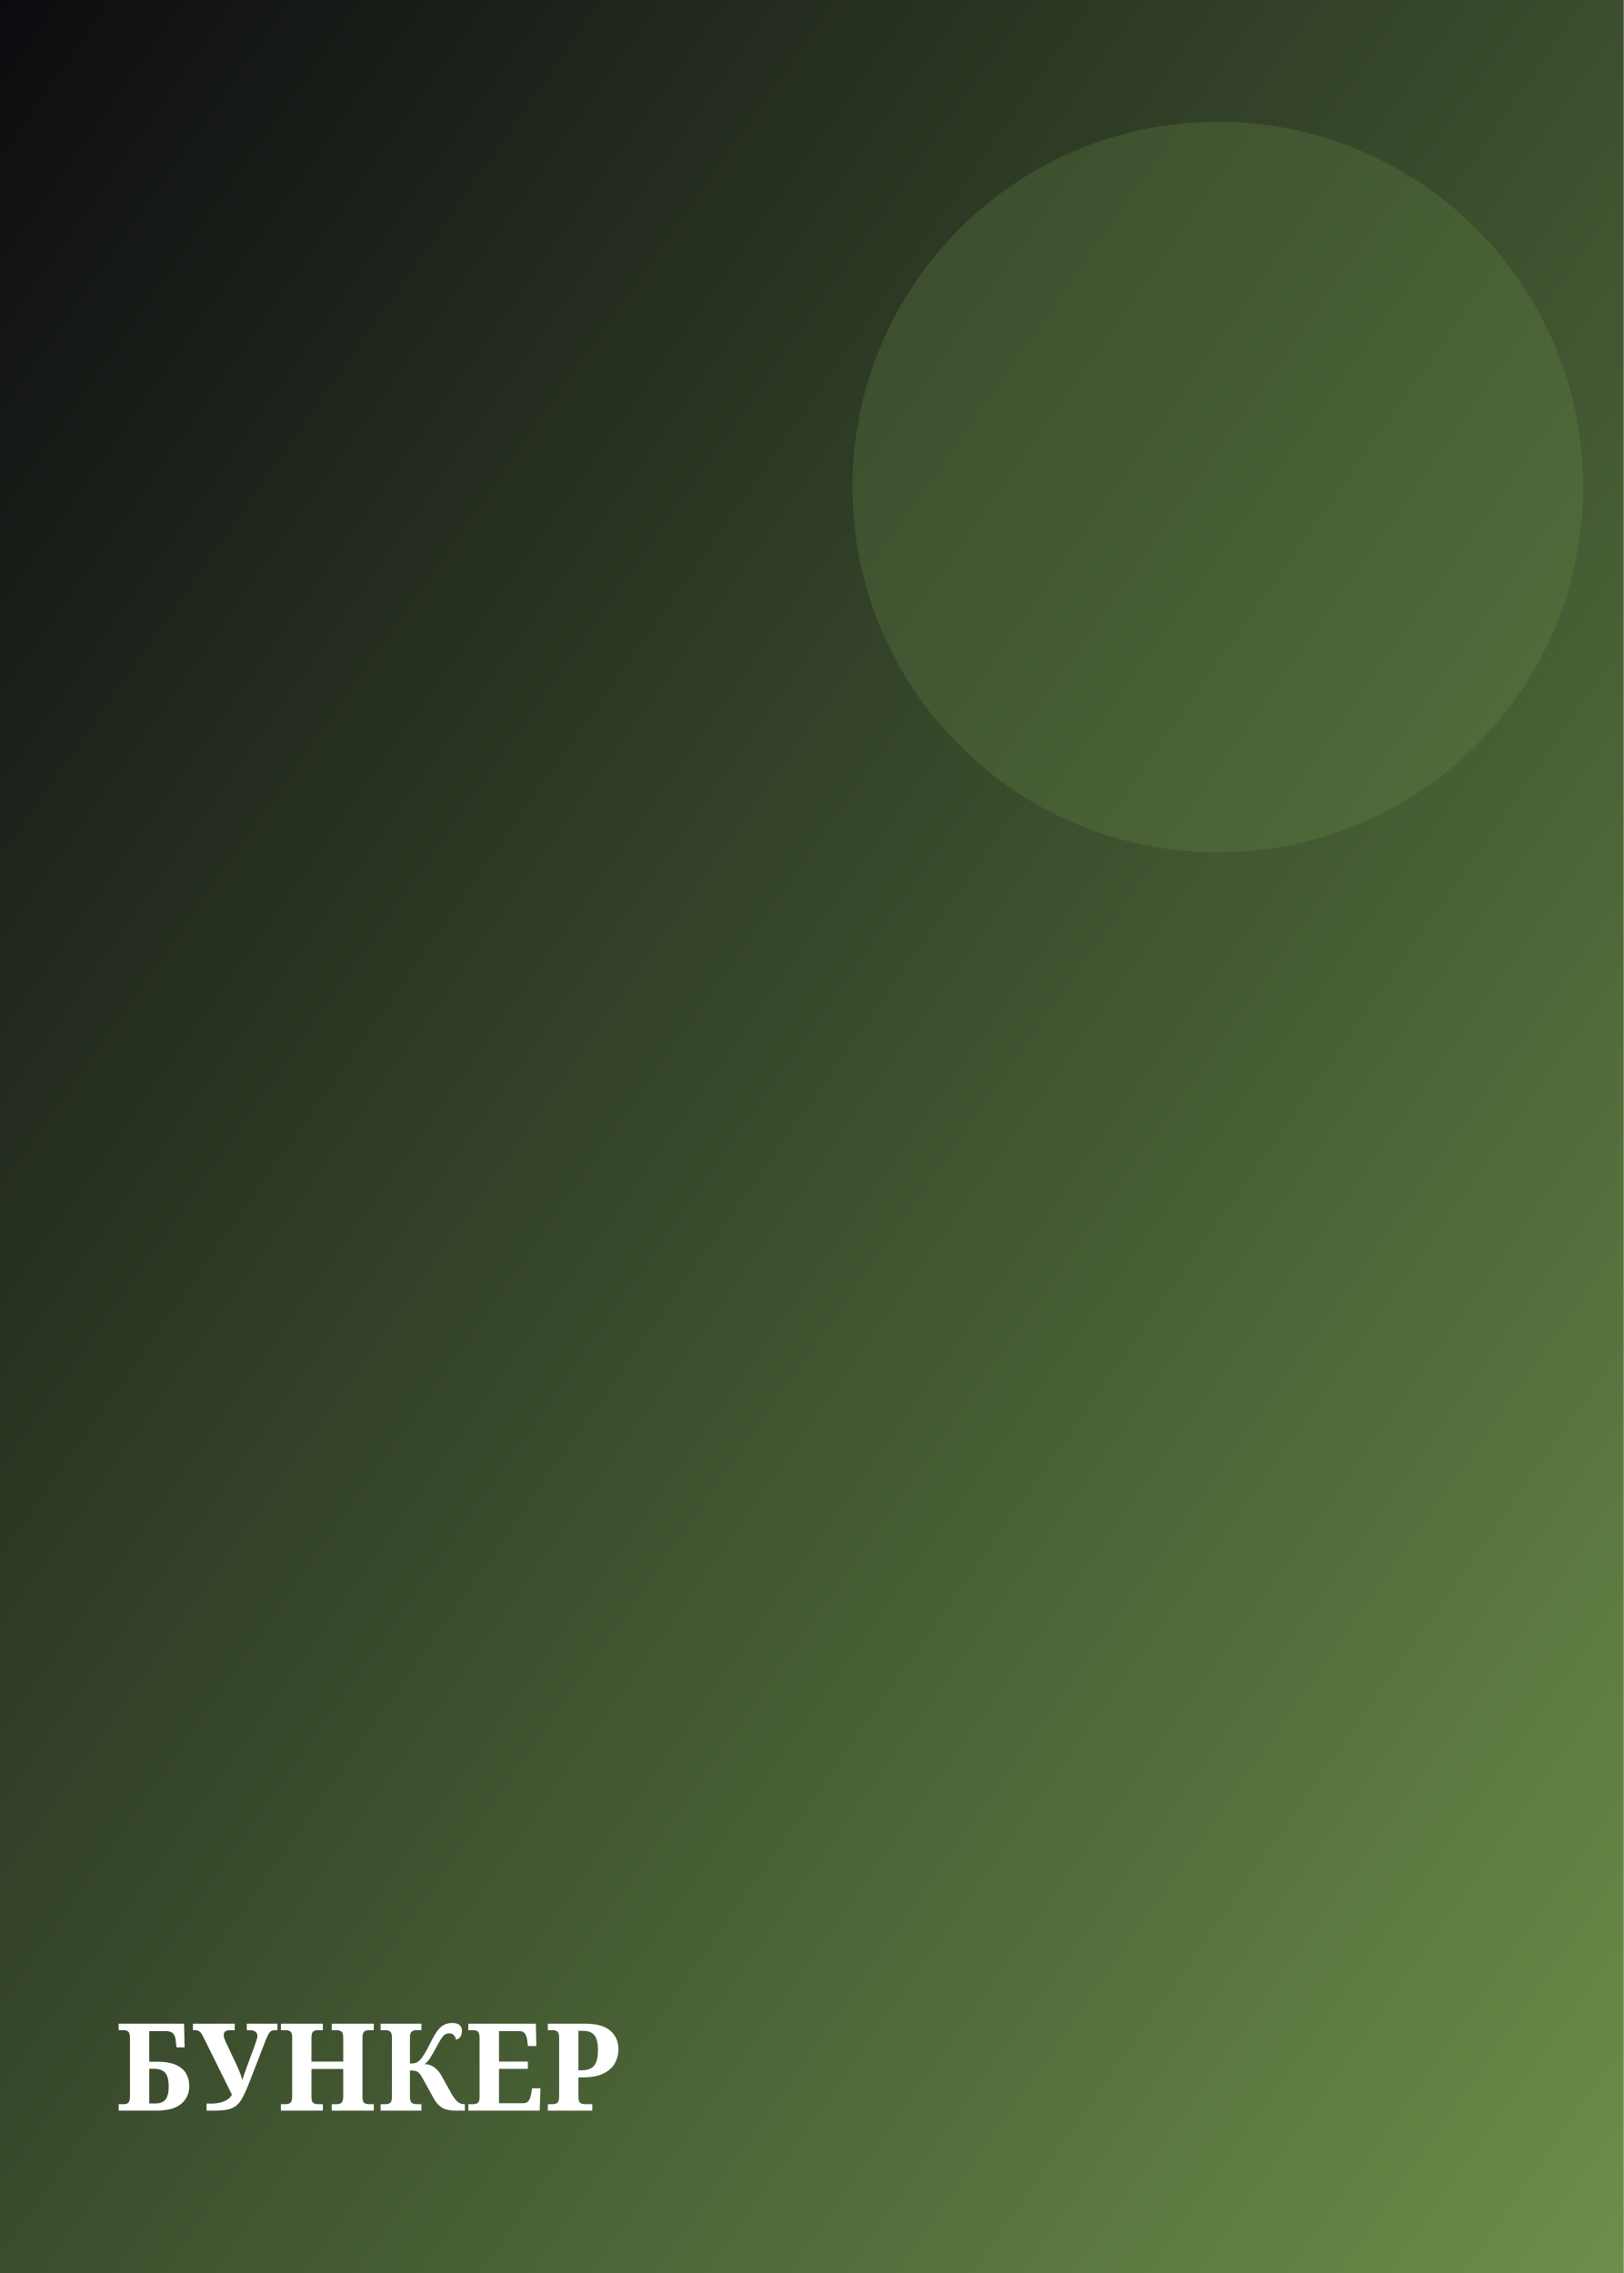
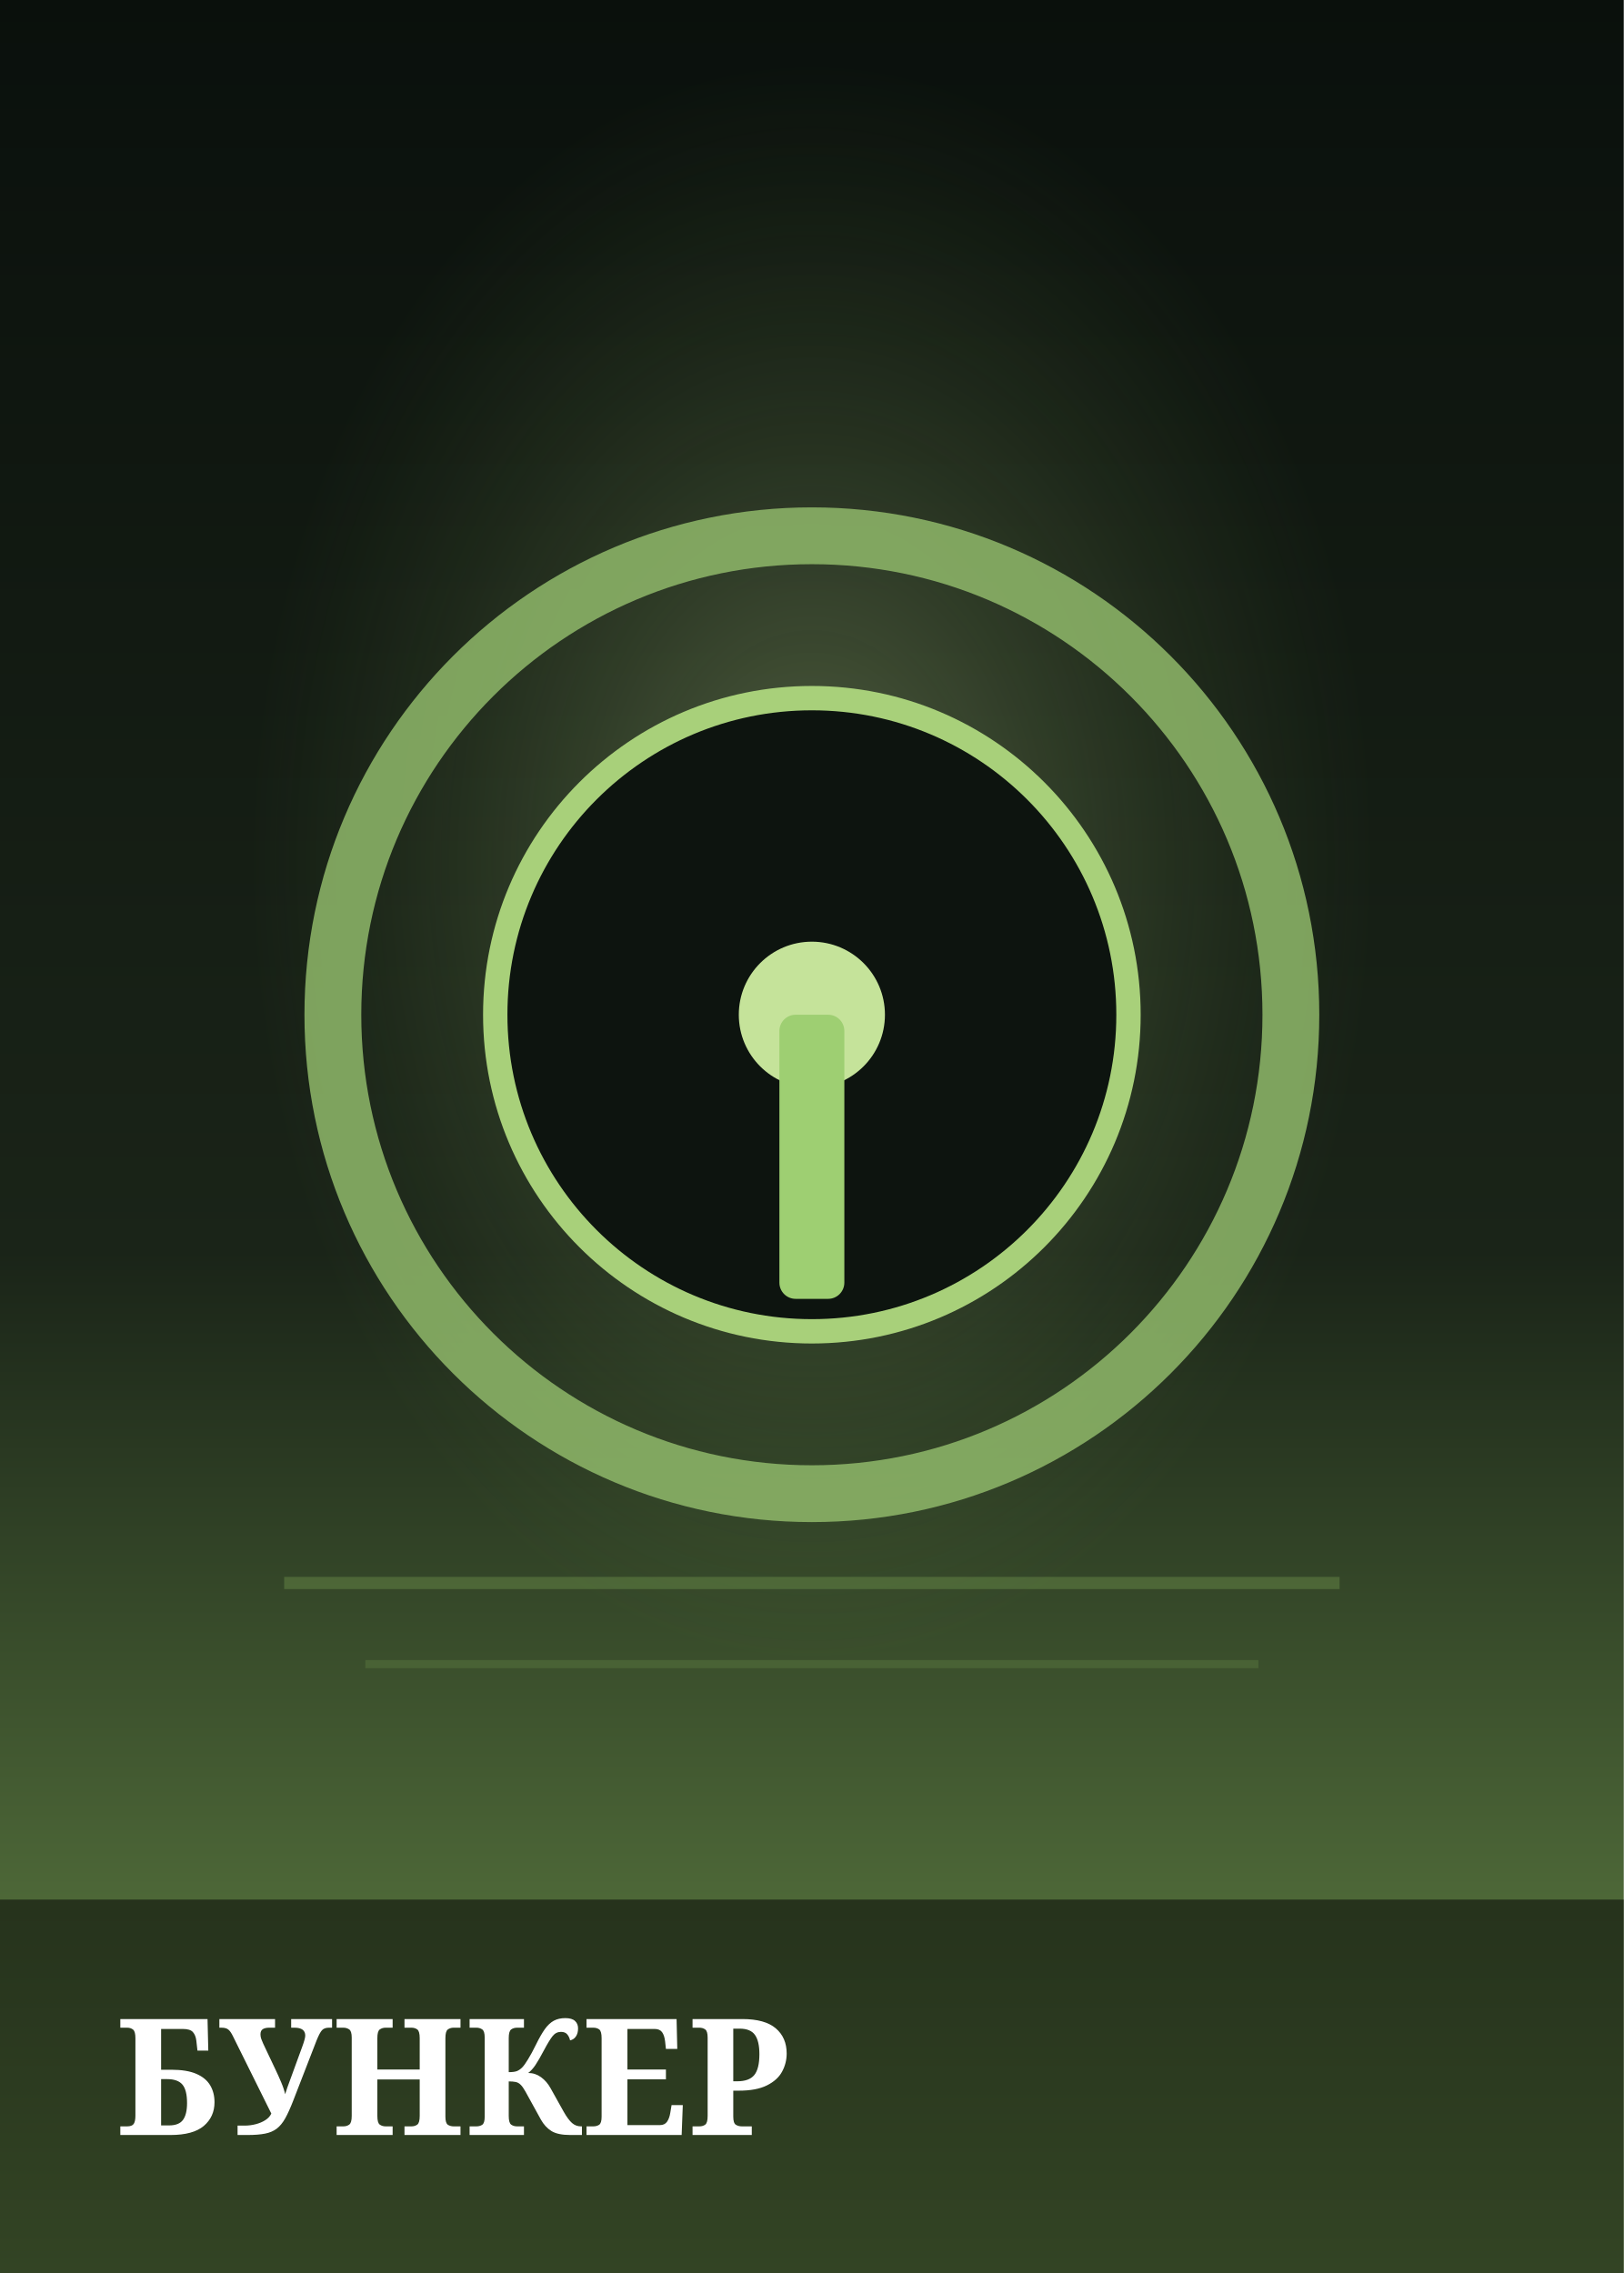
- <svg xmlns="http://www.w3.org/2000/svg" viewBox="0 0 400 560" role="img" aria-label="БУНКЕР">
+ <svg xmlns="http://www.w3.org/2000/svg" viewBox="0 0 400 560" role="img" aria-label="Бункер">
  <defs>
-     <linearGradient id="bg" x1="0" y1="0" x2="1" y2="1">
-       <stop offset="0%" stop-color="#0c0c10" />
+     <linearGradient id="bg" x1="0" y1="0" x2="0" y2="1">
+       <stop offset="0%" stop-color="#0a100c" />
+       <stop offset="55%" stop-color="#1a2418" />
      <stop offset="100%" stop-color="#6b8f4a" />
    </linearGradient>
+     <radialGradient id="lamp" cx="50%" cy="38%" r="35%">
+       <stop offset="0%" stop-color="#c8e09a" stop-opacity="0.35" />
+       <stop offset="100%" stop-color="#6b8f4a" stop-opacity="0" />
+     </radialGradient>
  </defs>
  <rect width="400" height="560" fill="url(#bg)" />
-   <circle cx="300" cy="120" r="90" fill="#6b8f4a" opacity="0.25" />
-   <text x="28" y="520" fill="#fff" font-family="Georgia, serif" font-size="30" font-weight="700">БУНКЕР</text>
+   <rect width="400" height="560" fill="url(#lamp)" />
+   <ellipse cx="200" cy="250" rx="118" ry="118" fill="none" stroke="#8fb86a" stroke-width="14" opacity="0.85" />
+   <ellipse cx="200" cy="250" rx="78" ry="78" fill="#0d140f" stroke="#a8d07a" stroke-width="6" />
+   <circle cx="200" cy="250" r="18" fill="#c5e39a" />
+   <rect x="192" y="250" width="16" height="70" rx="4" fill="#9ecf72" />
+   <path d="M70 390 H330" stroke="#6b8f4a" stroke-width="3" opacity="0.45" />
+   <path d="M90 410 H310" stroke="#6b8f4a" stroke-width="2" opacity="0.3" />
+   <rect x="0" y="468" width="400" height="92" fill="#050805" opacity="0.55" />
+   <text x="28" y="526" fill="#fff" font-family="Georgia, serif" font-size="40" font-weight="700">БУНКЕР</text>
</svg>
